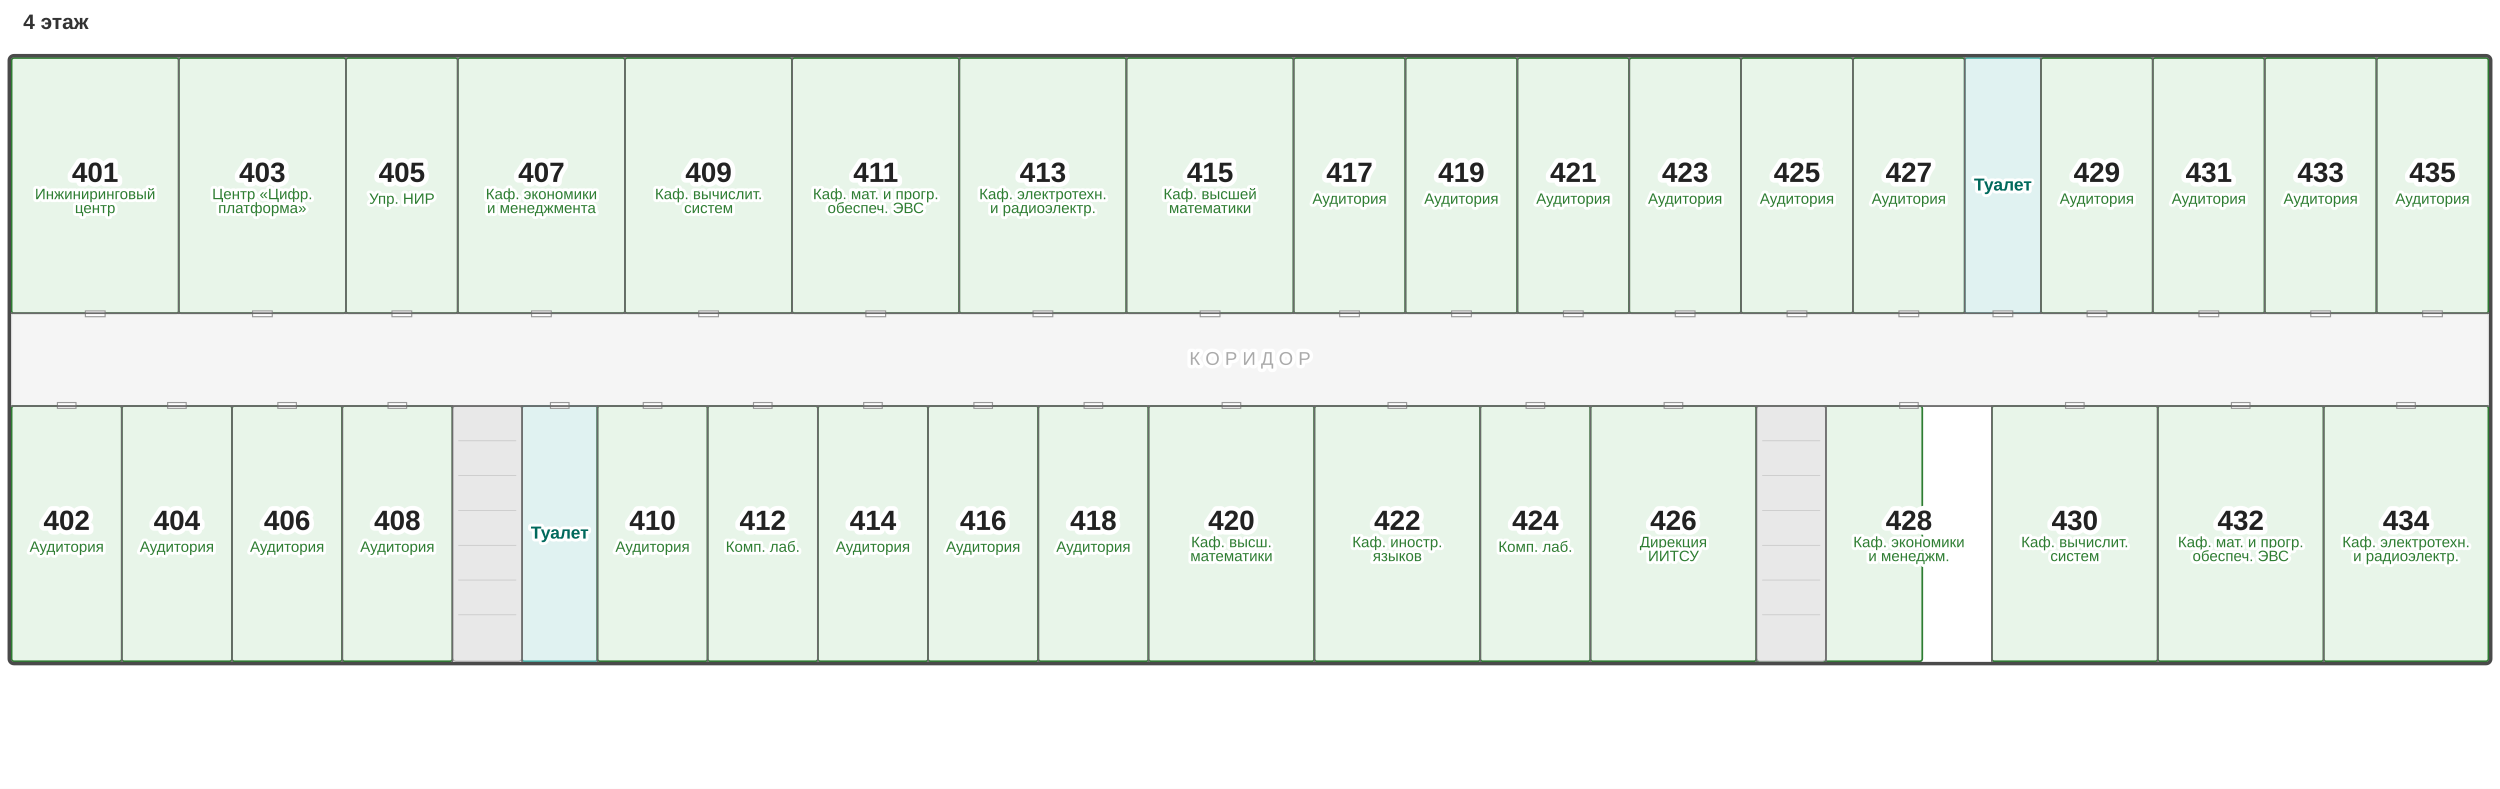
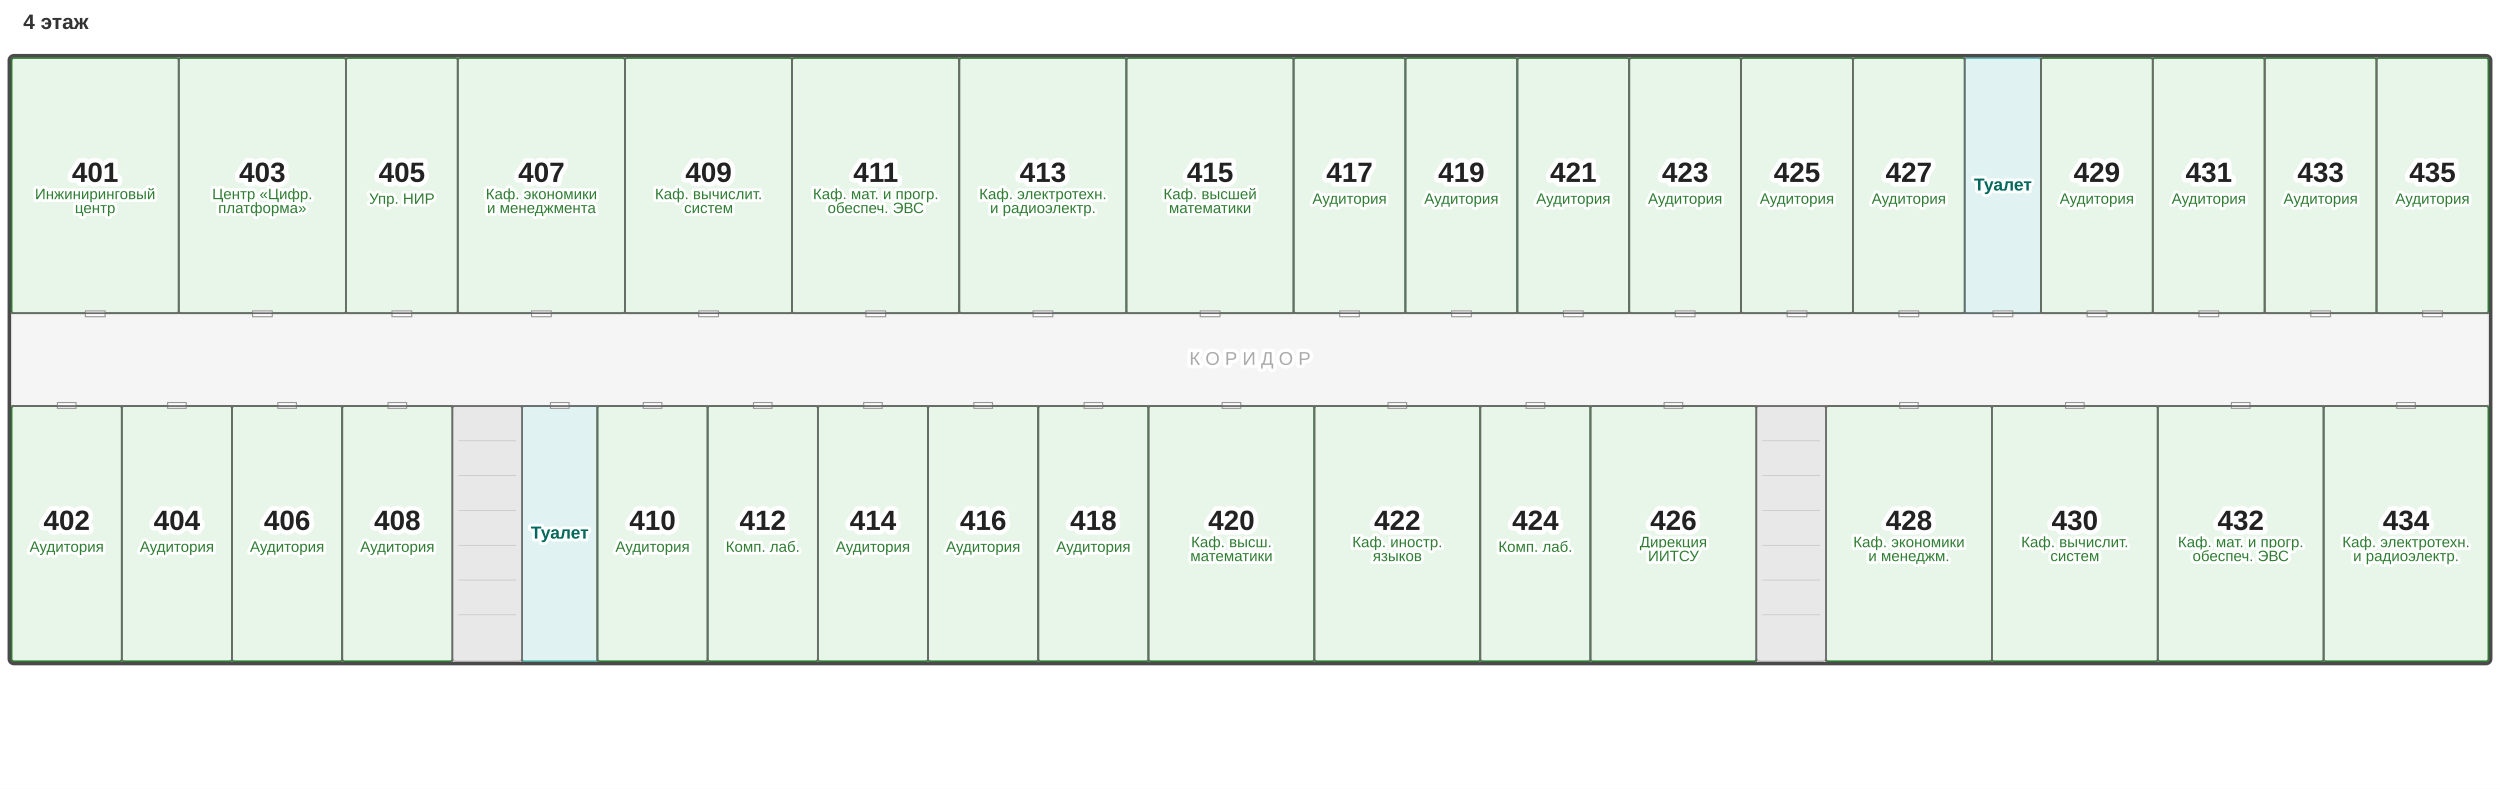
<svg xmlns="http://www.w3.org/2000/svg" viewBox="0 0 2155 680" preserveAspectRatio="xMidYMid meet">
  <defs>
    <style>
  .wall{fill:none;stroke:#4a4a4a;stroke-width:3;stroke-linecap:round}
  .inner-wall{fill:none;stroke:#6a6a6a;stroke-width:1.5;stroke-linecap:round}
  .room{fill:#F5F5F5;stroke:#BDBDBD;stroke-width:1;cursor:pointer;transition:fill .2s}
  .room:hover{fill:#EEEEEE}
  .room.active{fill:#E0E0E0;stroke:#757575;stroke-width:2}
  .corridor{fill:#f5f5f5;stroke:#ddd;stroke-width:1}
  .stairs{fill:#e8e8e8;stroke:#aaa;stroke-width:1}
  .toilet{fill:#E0F2F1;stroke:#4DB6AC;stroke-width:1.5;cursor:pointer;transition:fill .2s}
  .toilet:hover{fill:#B2DFDB}
  .toilet.active{fill:#80CBC4;stroke:#00897B;stroke-width:2}
  .special{fill:#FCE4EC;stroke:#F48FB1;stroke-width:1.5;cursor:pointer;transition:fill .2s}
  .special:hover{fill:#F8BBD0}
  .special.active{fill:#F48FB1;stroke:#C2185B;stroke-width:2}
  .service{fill:#fff3e0;stroke:#ffb74d;stroke-width:1}
  .label{font-family:'Segoe UI',Arial,sans-serif;font-size:15px;fill:#333;text-anchor:middle;dominant-baseline:middle;pointer-events:none;paint-order:stroke;stroke:white;stroke-width:6px;stroke-linejoin:round}
  .room-num{font-family:'Segoe UI',Arial,sans-serif;font-size:24px;fill:#222;text-anchor:middle;dominant-baseline:middle;pointer-events:none;font-weight:800;paint-order:stroke;stroke:white;stroke-width:8px;stroke-linejoin:round}
  .dept-label{font-family:'Segoe UI',Arial,sans-serif;font-size:13px;fill:#444;text-anchor:middle;dominant-baseline:middle;pointer-events:none;paint-order:stroke;stroke:white;stroke-width:5px;stroke-linejoin:round}
  .floor-label{font-family:'Segoe UI',Arial,sans-serif;font-size:18px;fill:#333;font-weight:800}
  .door{fill:#fff;stroke:#999;stroke-width:1}
  .atif-color{fill:#E3F2FD;stroke:#1565C0;stroke-width:1.5;cursor:pointer;transition:fill .2s}
  .atif-color:hover{fill:#BBDEFB}
  .atif-color.active{fill:#90CAF9;stroke:#1565C0;stroke-width:2}
  .itsu-color{fill:#E8F5E9;stroke:#2E7D32;stroke-width:1.5;cursor:pointer;transition:fill .2s}
  .itsu-color:hover{fill:#C8E6C9}
  .itsu-color.active{fill:#A5D6A7;stroke:#2E7D32;stroke-width:2}
  .ino-color{fill:#F3E5F5;stroke:#6A1B9A;stroke-width:1.5;cursor:pointer;transition:fill .2s}
  .ino-color:hover{fill:#E1BEE7}
  .ino-color.active{fill:#CE93D8;stroke:#6A1B9A;stroke-width:2}
  .lab-color{fill:#FFF8E1;stroke:#F9A825;stroke-width:1.5;cursor:pointer;transition:fill .2s}
  .lab-color:hover{fill:#FFECB3}
  .lab-color.active{fill:#FFD54F;stroke:#F9A825;stroke-width:2}
  .tech-color{fill:#ECEFF1;stroke:#546E7A;stroke-width:1.5;cursor:pointer;transition:fill .2s}
  .tech-color:hover{fill:#CFD8DC}
  .tech-color.active{fill:#B0BEC5;stroke:#546E7A;stroke-width:2}
  
    </style>
  </defs>
  <rect width="2155" height="680" fill="white" />
  <text x="20" y="25" class="floor-label">4 этаж</text>
  <rect x="10" y="270" width="2135" height="80" class="corridor" rx="2" />
  <text x="1077.5" y="310" class="label" style="font-size:16px;fill:#aaa">К О Р И Д О Р</text>
  <rect x="10.0" y="50" width="144.1" height="220" class="room itsu-color" data-room="401" data-type="itsu" rx="2" />
  <text x="82.0" y="150" class="room-num">401</text>
  <text x="82.0" y="168" class="dept-label" style="fill:#2E7D32;font-size:13px">Инжиниринговый</text>
  <text x="82.0" y="180" class="dept-label" style="fill:#2E7D32;font-size:13px">центр</text>
  <rect x="73.6" y="268" width="17.0" height="5" class="door" />
  <rect x="154.1" y="50" width="144.1" height="220" class="room itsu-color" data-room="403" data-type="itsu" rx="2" />
  <text x="226.1" y="150" class="room-num">403</text>
  <text x="226.1" y="168" class="dept-label" style="fill:#2E7D32;font-size:13px">Центр «Цифр.</text>
  <text x="226.1" y="180" class="dept-label" style="fill:#2E7D32;font-size:13px">платформа»</text>
  <rect x="217.7" y="268" width="17.0" height="5" class="door" />
  <rect x="298.2" y="50" width="96.4" height="220" class="room itsu-color" data-room="405" data-type="itsu" rx="2" />
  <text x="346.4" y="150" class="room-num">405</text>
  <text x="346.4" y="172" class="dept-label" style="fill:#2E7D32;font-size:13px">Упр. НИР</text>
  <rect x="337.9" y="268" width="17.0" height="5" class="door" />
  <rect x="394.6" y="50" width="144.1" height="220" class="room itsu-color" data-room="407" data-type="itsu" rx="2" />
  <text x="466.7" y="150" class="room-num">407</text>
  <text x="466.7" y="168" class="dept-label" style="fill:#2E7D32;font-size:13px">Каф. экономики</text>
  <text x="466.7" y="180" class="dept-label" style="fill:#2E7D32;font-size:13px">и менеджмента</text>
  <rect x="458.2" y="268" width="17.0" height="5" class="door" />
  <rect x="538.7" y="50" width="144.1" height="220" class="room itsu-color" data-room="409" data-type="itsu" rx="2" />
  <text x="610.8" y="150" class="room-num">409</text>
  <text x="610.8" y="168" class="dept-label" style="fill:#2E7D32;font-size:13px">Каф. вычислит.</text>
  <text x="610.8" y="180" class="dept-label" style="fill:#2E7D32;font-size:13px">систем</text>
  <rect x="602.3" y="268" width="17.0" height="5" class="door" />
  <rect x="682.8" y="50" width="144.1" height="220" class="room itsu-color" data-room="411" data-type="itsu" rx="2" />
  <text x="754.9" y="150" class="room-num">411</text>
  <text x="754.9" y="168" class="dept-label" style="fill:#2E7D32;font-size:13px">Каф. мат. и прогр.</text>
  <text x="754.9" y="180" class="dept-label" style="fill:#2E7D32;font-size:13px">обеспеч. ЭВС</text>
  <rect x="746.4" y="268" width="17.0" height="5" class="door" />
  <rect x="826.9" y="50" width="144.1" height="220" class="room itsu-color" data-room="413" data-type="itsu" rx="2" />
  <text x="899.0" y="150" class="room-num">413</text>
  <text x="899.0" y="168" class="dept-label" style="fill:#2E7D32;font-size:13px">Каф. электротехн.</text>
  <text x="899.0" y="180" class="dept-label" style="fill:#2E7D32;font-size:13px">и радиоэлектр.</text>
  <rect x="890.5" y="268" width="17.0" height="5" class="door" />
  <rect x="971.0" y="50" width="144.1" height="220" class="room itsu-color" data-room="415" data-type="itsu" rx="2" />
  <text x="1043.1" y="150" class="room-num">415</text>
  <text x="1043.1" y="168" class="dept-label" style="fill:#2E7D32;font-size:13px">Каф. высшей</text>
  <text x="1043.1" y="180" class="dept-label" style="fill:#2E7D32;font-size:13px">математики</text>
  <rect x="1034.6" y="268" width="17.0" height="5" class="door" />
  <rect x="1115.1" y="50" width="96.4" height="220" class="room itsu-color" data-room="417" data-type="itsu" rx="2" />
  <text x="1163.3" y="150" class="room-num">417</text>
  <text x="1163.3" y="172" class="dept-label" style="fill:#2E7D32;font-size:13px">Аудитория</text>
  <rect x="1154.8" y="268" width="17.0" height="5" class="door" />
  <rect x="1211.5" y="50" width="96.4" height="220" class="room itsu-color" data-room="419" data-type="itsu" rx="2" />
  <text x="1259.7" y="150" class="room-num">419</text>
  <text x="1259.7" y="172" class="dept-label" style="fill:#2E7D32;font-size:13px">Аудитория</text>
  <rect x="1251.3" y="268" width="17.0" height="5" class="door" />
  <rect x="1308.0" y="50" width="96.4" height="220" class="room itsu-color" data-room="421" data-type="itsu" rx="2" />
  <text x="1356.2" y="150" class="room-num">421</text>
  <text x="1356.2" y="172" class="dept-label" style="fill:#2E7D32;font-size:13px">Аудитория</text>
  <rect x="1347.7" y="268" width="17.0" height="5" class="door" />
  <rect x="1404.4" y="50" width="96.4" height="220" class="room itsu-color" data-room="423" data-type="itsu" rx="2" />
  <text x="1452.6" y="150" class="room-num">423</text>
  <text x="1452.6" y="172" class="dept-label" style="fill:#2E7D32;font-size:13px">Аудитория</text>
  <rect x="1444.1" y="268" width="17.0" height="5" class="door" />
  <rect x="1500.8" y="50" width="96.4" height="220" class="room itsu-color" data-room="425" data-type="itsu" rx="2" />
  <text x="1549.0" y="150" class="room-num">425</text>
  <text x="1549.0" y="172" class="dept-label" style="fill:#2E7D32;font-size:13px">Аудитория</text>
  <rect x="1540.5" y="268" width="17.0" height="5" class="door" />
  <rect x="1597.2" y="50" width="96.4" height="220" class="room itsu-color" data-room="427" data-type="itsu" rx="2" />
  <text x="1645.4" y="150" class="room-num">427</text>
  <text x="1645.4" y="172" class="dept-label" style="fill:#2E7D32;font-size:13px">Аудитория</text>
  <rect x="1636.9" y="268" width="17.0" height="5" class="door" />
  <rect x="1693.6" y="50" width="65.7" height="220" class="toilet" data-type="toilet" rx="2" />
  <text x="1726.5" y="160" class="dept-label" style="fill:#00695C;font-size:15px;font-weight:600">Туалет</text>
  <rect x="1718.0" y="268" width="17.0" height="5" class="door" />
  <rect x="1759.3" y="50" width="96.4" height="220" class="room itsu-color" data-room="429" data-type="itsu" rx="2" />
  <text x="1807.5" y="150" class="room-num">429</text>
  <text x="1807.5" y="172" class="dept-label" style="fill:#2E7D32;font-size:13px">Аудитория</text>
  <rect x="1799.1" y="268" width="17.0" height="5" class="door" />
  <rect x="1855.7" y="50" width="96.4" height="220" class="room itsu-color" data-room="431" data-type="itsu" rx="2" />
  <text x="1904.0" y="150" class="room-num">431</text>
  <text x="1904.0" y="172" class="dept-label" style="fill:#2E7D32;font-size:13px">Аудитория</text>
  <rect x="1895.5" y="268" width="17.0" height="5" class="door" />
  <rect x="1952.2" y="50" width="96.4" height="220" class="room itsu-color" data-room="433" data-type="itsu" rx="2" />
  <text x="2000.4" y="150" class="room-num">433</text>
  <text x="2000.4" y="172" class="dept-label" style="fill:#2E7D32;font-size:13px">Аудитория</text>
  <rect x="1991.9" y="268" width="17.0" height="5" class="door" />
  <rect x="2048.6" y="50" width="96.4" height="220" class="room itsu-color" data-room="435" data-type="itsu" rx="2" />
  <text x="2096.8" y="150" class="room-num">435</text>
  <text x="2096.8" y="172" class="dept-label" style="fill:#2E7D32;font-size:13px">Аудитория</text>
  <rect x="2088.3" y="268" width="17.0" height="5" class="door" />
  <rect x="10.0" y="350" width="95" height="220" class="room itsu-color" data-room="402" data-type="itsu" rx="2" />
  <text x="57.5" y="450" class="room-num">402</text>
  <text x="57.5" y="472" class="dept-label" style="fill:#2E7D32;font-size:13px">Аудитория</text>
  <rect x="49.5" y="347" width="16" height="5" class="door" />
  <rect x="105.0" y="350" width="95" height="220" class="room itsu-color" data-room="404" data-type="itsu" rx="2" />
  <text x="152.5" y="450" class="room-num">404</text>
  <text x="152.5" y="472" class="dept-label" style="fill:#2E7D32;font-size:13px">Аудитория</text>
  <rect x="144.5" y="347" width="16" height="5" class="door" />
  <rect x="200.0" y="350" width="95" height="220" class="room itsu-color" data-room="406" data-type="itsu" rx="2" />
  <text x="247.5" y="450" class="room-num">406</text>
  <text x="247.5" y="472" class="dept-label" style="fill:#2E7D32;font-size:13px">Аудитория</text>
  <rect x="239.5" y="347" width="16" height="5" class="door" />
  <rect x="295.0" y="350" width="95" height="220" class="room itsu-color" data-room="408" data-type="itsu" rx="2" />
  <text x="342.5" y="450" class="room-num">408</text>
  <text x="342.5" y="472" class="dept-label" style="fill:#2E7D32;font-size:13px">Аудитория</text>
  <rect x="334.5" y="347" width="16" height="5" class="door" />
  <rect x="450" y="350" width="65" height="220" class="toilet" data-type="toilet" rx="2" />
  <text x="482.5" y="460" class="dept-label" style="fill:#00695C;font-size:15px;font-weight:600">Туалет</text>
  <rect x="474.5" y="347" width="16" height="5" class="door" />
  <rect x="515" y="350" width="95" height="220" class="room itsu-color" data-room="410" data-type="itsu" rx="2" />
  <text x="562.5" y="450" class="room-num">410</text>
  <text x="562.5" y="472" class="dept-label" style="fill:#2E7D32;font-size:13px">Аудитория</text>
  <rect x="554.5" y="347" width="16" height="5" class="door" />
  <rect x="610" y="350" width="95" height="220" class="room itsu-color" data-room="412" data-type="itsu" rx="2" />
  <text x="657.5" y="450" class="room-num">412</text>
  <text x="657.5" y="472" class="dept-label" style="fill:#2E7D32;font-size:13px">Комп. лаб.</text>
  <rect x="649.5" y="347" width="16" height="5" class="door" />
  <rect x="705" y="350" width="95" height="220" class="room itsu-color" data-room="414" data-type="itsu" rx="2" />
  <text x="752.5" y="450" class="room-num">414</text>
  <text x="752.5" y="472" class="dept-label" style="fill:#2E7D32;font-size:13px">Аудитория</text>
  <rect x="744.5" y="347" width="16" height="5" class="door" />
  <rect x="800" y="350" width="95" height="220" class="room itsu-color" data-room="416" data-type="itsu" rx="2" />
  <text x="847.5" y="450" class="room-num">416</text>
  <text x="847.5" y="472" class="dept-label" style="fill:#2E7D32;font-size:13px">Аудитория</text>
  <rect x="839.5" y="347" width="16" height="5" class="door" />
  <rect x="895" y="350" width="95" height="220" class="room itsu-color" data-room="418" data-type="itsu" rx="2" />
  <text x="942.5" y="450" class="room-num">418</text>
  <text x="942.5" y="472" class="dept-label" style="fill:#2E7D32;font-size:13px">Аудитория</text>
  <rect x="934.5" y="347" width="16" height="5" class="door" />
  <rect x="990" y="350" width="143" height="220" class="room itsu-color" data-room="420" data-type="itsu" rx="2" />
  <text x="1061.5" y="450" class="room-num">420</text>
  <text x="1061.5" y="468" class="dept-label" style="fill:#2E7D32;font-size:13px">Каф. высш.</text>
  <text x="1061.5" y="480" class="dept-label" style="fill:#2E7D32;font-size:13px">математики</text>
  <rect x="1053.5" y="347" width="16" height="5" class="door" />
  <rect x="1133" y="350" width="143" height="220" class="room itsu-color" data-room="422" data-type="itsu" rx="2" />
  <text x="1204.5" y="450" class="room-num">422</text>
  <text x="1204.5" y="468" class="dept-label" style="fill:#2E7D32;font-size:13px">Каф. иностр.</text>
  <text x="1204.5" y="480" class="dept-label" style="fill:#2E7D32;font-size:13px">языков</text>
  <rect x="1196.5" y="347" width="16" height="5" class="door" />
  <rect x="1276" y="350" width="95" height="220" class="room itsu-color" data-room="424" data-type="itsu" rx="2" />
  <text x="1323.5" y="450" class="room-num">424</text>
  <text x="1323.5" y="472" class="dept-label" style="fill:#2E7D32;font-size:13px">Комп. лаб.</text>
  <rect x="1315.5" y="347" width="16" height="5" class="door" />
  <rect x="1371" y="350" width="143" height="220" class="room itsu-color" data-room="426" data-type="itsu" rx="2" />
  <text x="1442.5" y="450" class="room-num">426</text>
  <text x="1442.5" y="468" class="dept-label" style="fill:#2E7D32;font-size:13px">Дирекция</text>
  <text x="1442.5" y="480" class="dept-label" style="fill:#2E7D32;font-size:13px">ИИТСУ</text>
  <rect x="1434.5" y="347" width="16" height="5" class="door" />
-   <rect x="1514" y="350" width="143" height="220" class="room itsu-color" data-room="428" data-type="itsu" rx="2" />
+   <rect x="1574" y="350" width="143" height="220" class="room itsu-color" data-room="428" data-type="itsu" rx="2" />
  <text x="1645.5" y="450" class="room-num">428</text>
  <text x="1645.5" y="468" class="dept-label" style="fill:#2E7D32;font-size:13px">Каф. экономики</text>
  <text x="1645.5" y="480" class="dept-label" style="fill:#2E7D32;font-size:13px">и менеджм.</text>
  <rect x="1637.5" y="347" width="16" height="5" class="door" />
  <rect x="1717.0" y="350" width="143" height="220" class="room itsu-color" data-room="430" data-type="itsu" rx="2" />
  <text x="1788.5" y="450" class="room-num">430</text>
  <text x="1788.5" y="468" class="dept-label" style="fill:#2E7D32;font-size:13px">Каф. вычислит.</text>
  <text x="1788.5" y="480" class="dept-label" style="fill:#2E7D32;font-size:13px">систем</text>
  <rect x="1780.5" y="347" width="16" height="5" class="door" />
  <rect x="1860.0" y="350" width="143" height="220" class="room itsu-color" data-room="432" data-type="itsu" rx="2" />
  <text x="1931.5" y="450" class="room-num">432</text>
  <text x="1931.5" y="468" class="dept-label" style="fill:#2E7D32;font-size:13px">Каф. мат. и прогр.</text>
  <text x="1931.5" y="480" class="dept-label" style="fill:#2E7D32;font-size:13px">обеспеч. ЭВС</text>
  <rect x="1923.5" y="347" width="16" height="5" class="door" />
  <rect x="2003.0" y="350" width="142" height="220" class="room itsu-color" data-room="434" data-type="itsu" rx="2" />
  <text x="2074.0" y="450" class="room-num">434</text>
  <text x="2074.0" y="468" class="dept-label" style="fill:#2E7D32;font-size:13px">Каф. электротехн.</text>
  <text x="2074.0" y="480" class="dept-label" style="fill:#2E7D32;font-size:13px">и радиоэлектр.</text>
  <rect x="2066.0" y="347" width="16" height="5" class="door" />
  <rect x="390" y="350" width="60" height="220" class="stairs" data-type="stairs" rx="3" />
  <text x="420" y="460" class="label" style="font-size:14px;fill:#666;transform:rotate(-90deg);transform-origin:420px 460px;transform-box:view-box">Лестница</text>
  <line x1="395" y1="380" x2="445" y2="380" stroke="#bbb" stroke-width="0.5" />
  <line x1="395" y1="410" x2="445" y2="410" stroke="#bbb" stroke-width="0.5" />
  <line x1="395" y1="440" x2="445" y2="440" stroke="#bbb" stroke-width="0.5" />
  <line x1="395" y1="470" x2="445" y2="470" stroke="#bbb" stroke-width="0.5" />
  <line x1="395" y1="500" x2="445" y2="500" stroke="#bbb" stroke-width="0.5" />
  <line x1="395" y1="530" x2="445" y2="530" stroke="#bbb" stroke-width="0.5" />
  <rect x="1514" y="350" width="60" height="220" class="stairs" data-type="stairs" rx="3" />
  <text x="1544" y="460" class="label" style="font-size:14px;fill:#666;transform:rotate(-90deg);transform-origin:1544px 460px;transform-box:view-box">Лестница</text>
  <line x1="1519" y1="380" x2="1569" y2="380" stroke="#bbb" stroke-width="0.5" />
  <line x1="1519" y1="410" x2="1569" y2="410" stroke="#bbb" stroke-width="0.5" />
  <line x1="1519" y1="440" x2="1569" y2="440" stroke="#bbb" stroke-width="0.5" />
  <line x1="1519" y1="470" x2="1569" y2="470" stroke="#bbb" stroke-width="0.5" />
  <line x1="1519" y1="500" x2="1569" y2="500" stroke="#bbb" stroke-width="0.5" />
  <line x1="1519" y1="530" x2="1569" y2="530" stroke="#bbb" stroke-width="0.5" />
  <rect x="8" y="48" width="2139" height="524" class="wall" rx="4" />
  <line x1="10" y1="270" x2="2145" y2="270" class="inner-wall" />
  <line x1="10" y1="350" x2="2145" y2="350" class="inner-wall" />
  <line x1="154.1" y1="50" x2="154.1" y2="270" class="inner-wall" />
  <line x1="298.2" y1="50" x2="298.2" y2="270" class="inner-wall" />
  <line x1="394.6" y1="50" x2="394.6" y2="270" class="inner-wall" />
  <line x1="538.7" y1="50" x2="538.7" y2="270" class="inner-wall" />
  <line x1="682.8" y1="50" x2="682.8" y2="270" class="inner-wall" />
  <line x1="826.9" y1="50" x2="826.9" y2="270" class="inner-wall" />
  <line x1="971.0" y1="50" x2="971.0" y2="270" class="inner-wall" />
  <line x1="1115.1" y1="50" x2="1115.1" y2="270" class="inner-wall" />
  <line x1="1211.5" y1="50" x2="1211.5" y2="270" class="inner-wall" />
  <line x1="1308.0" y1="50" x2="1308.0" y2="270" class="inner-wall" />
  <line x1="1404.4" y1="50" x2="1404.4" y2="270" class="inner-wall" />
  <line x1="1500.8" y1="50" x2="1500.8" y2="270" class="inner-wall" />
  <line x1="1597.2" y1="50" x2="1597.2" y2="270" class="inner-wall" />
  <line x1="1693.6" y1="50" x2="1693.6" y2="270" class="inner-wall" />
  <line x1="1759.3" y1="50" x2="1759.3" y2="270" class="inner-wall" />
  <line x1="1855.7" y1="50" x2="1855.7" y2="270" class="inner-wall" />
  <line x1="1952.2" y1="50" x2="1952.2" y2="270" class="inner-wall" />
  <line x1="2048.6" y1="50" x2="2048.6" y2="270" class="inner-wall" />
  <line x1="105.0" y1="350" x2="105.0" y2="570" class="inner-wall" />
  <line x1="200.0" y1="350" x2="200.0" y2="570" class="inner-wall" />
  <line x1="295.0" y1="350" x2="295.0" y2="570" class="inner-wall" />
  <line x1="450" y1="350" x2="450" y2="570" class="inner-wall" />
  <line x1="515" y1="350" x2="515" y2="570" class="inner-wall" />
  <line x1="610" y1="350" x2="610" y2="570" class="inner-wall" />
  <line x1="705" y1="350" x2="705" y2="570" class="inner-wall" />
  <line x1="800" y1="350" x2="800" y2="570" class="inner-wall" />
  <line x1="895" y1="350" x2="895" y2="570" class="inner-wall" />
  <line x1="990" y1="350" x2="990" y2="570" class="inner-wall" />
  <line x1="1133" y1="350" x2="1133" y2="570" class="inner-wall" />
  <line x1="1276" y1="350" x2="1276" y2="570" class="inner-wall" />
  <line x1="1371" y1="350" x2="1371" y2="570" class="inner-wall" />
  <line x1="1514" y1="350" x2="1514" y2="570" class="inner-wall" />
  <line x1="1717.0" y1="350" x2="1717.0" y2="570" class="inner-wall" />
  <line x1="1860.0" y1="350" x2="1860.0" y2="570" class="inner-wall" />
  <line x1="2003.0" y1="350" x2="2003.0" y2="570" class="inner-wall" />
  <line x1="390" y1="350" x2="390" y2="570" class="inner-wall" />
  <line x1="1574" y1="350" x2="1574" y2="570" class="inner-wall" />
</svg>
